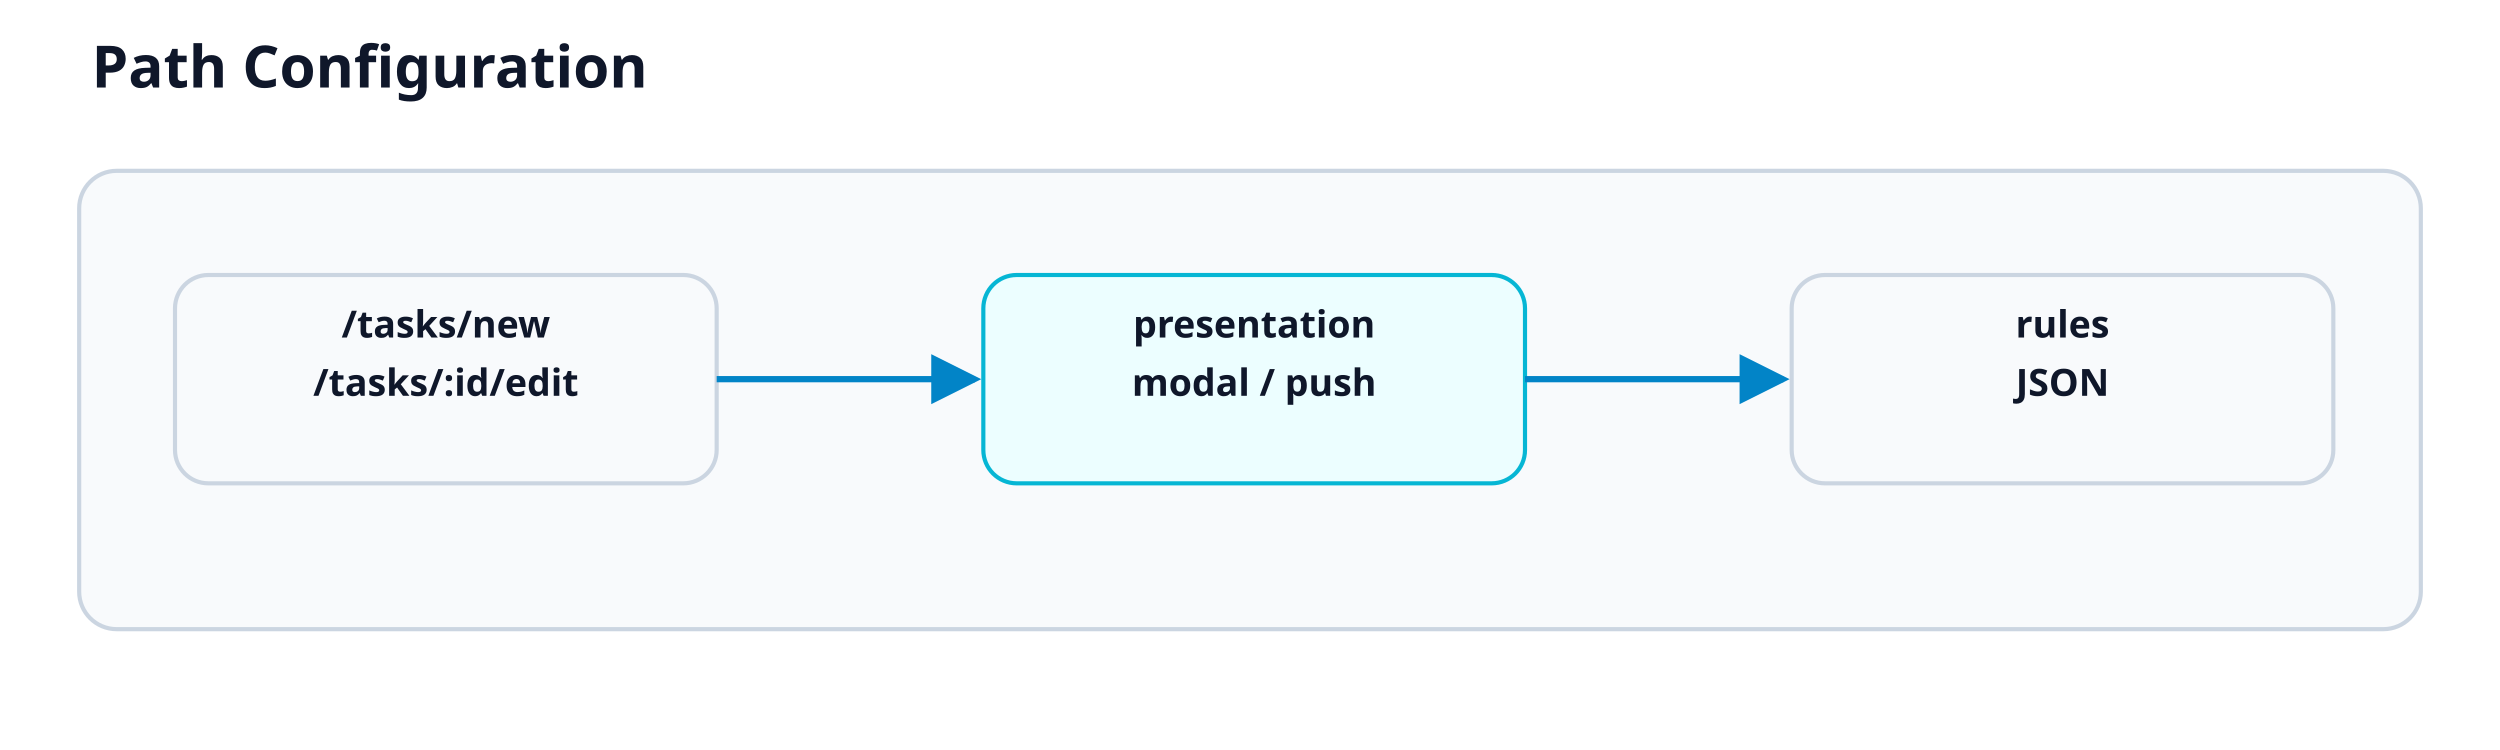
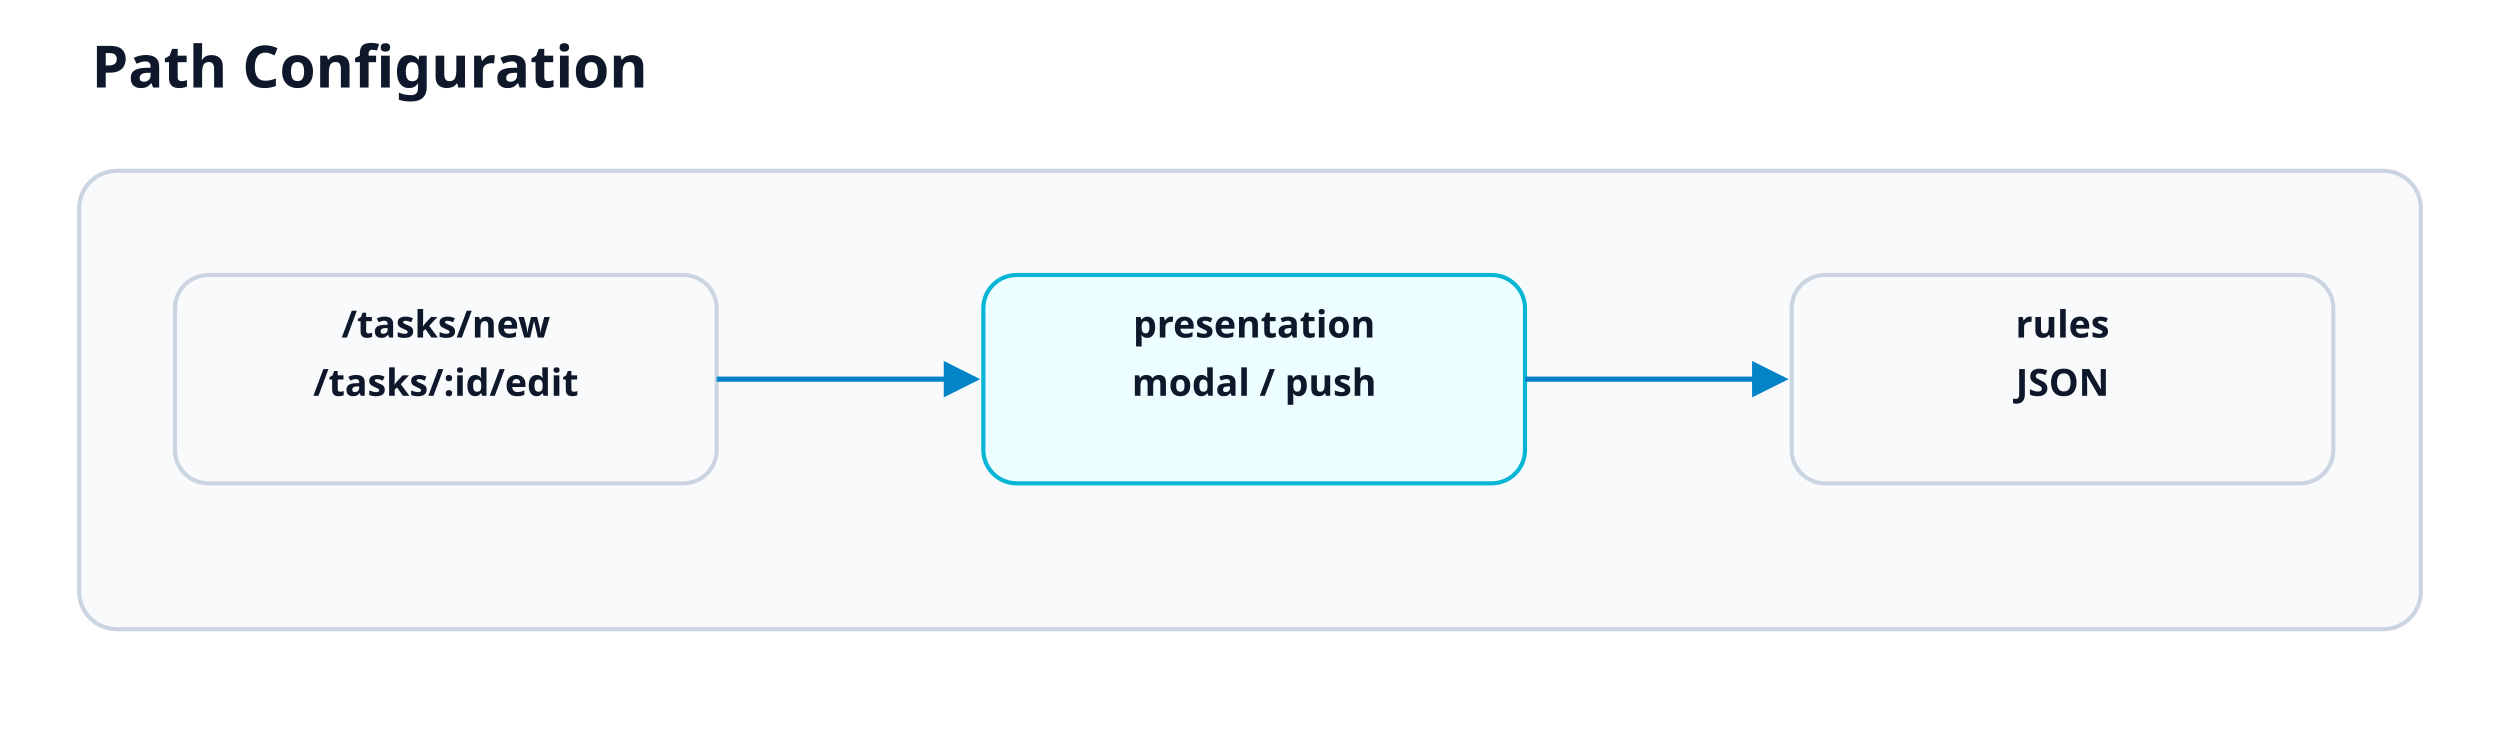
<svg xmlns="http://www.w3.org/2000/svg" width="1200" height="360" viewBox="0 0 1200 360" role="img" aria-labelledby="title desc">
  <defs>
-     <marker id="arrow" markerWidth="8" markerHeight="8" refX="7" refY="4" orient="auto">
-       <path d="M0,0 L8,4 L0,8 z" fill="#0284c7" />
+     <marker id="arrow" markerWidth="7" markerHeight="7" refX="6" refY="3.5" orient="auto">
+       <path d="M0,0 L7,3.5 L0,7 z" fill="#0284c7" />
    </marker>
  </defs>
  <rect width="1200" height="360" fill="#ffffff" />
  <style>
    .title { font: 700 28px 'Hiragino Sans', 'Yu Gothic', sans-serif; fill: #0f172a; }
    .small { font: 600 15px 'Hiragino Sans', 'Yu Gothic', sans-serif; fill: #475569; }
    .tiny { font: 500 13px 'Hiragino Sans', 'Yu Gothic', sans-serif; fill: #64748b; }
  </style>
  <text x="44" y="42" class="title">Path Configuration</text>
  <rect x="38" y="82" width="1124" height="220" rx="18" fill="#f8fafc" stroke="#cbd5e1" stroke-width="2" />
  <rect x="84" y="132" width="260" height="100" rx="16" fill="#f8fafc" stroke="#cbd5e1" stroke-width="2" />
  <rect x="472" y="132" width="260" height="100" rx="16" fill="#ecfeff" stroke="#06b6d4" stroke-width="2" />
  <rect x="860" y="132" width="260" height="100" rx="16" fill="#f8fafc" stroke="#cbd5e1" stroke-width="2" />
  <text x="214" y="162" text-anchor="middle" style="font: 700 18px 'Hiragino Sans', 'Yu Gothic', sans-serif; fill: #0f172a;">
    <tspan x="214" dy="0">/tasks/new</tspan>
  </text>
  <text x="214" y="190" text-anchor="middle" style="font: 700 18px 'Hiragino Sans', 'Yu Gothic', sans-serif; fill: #0f172a;">
    <tspan x="214" dy="0">/tasks/:id/edit</tspan>
  </text>
  <text x="602" y="162" text-anchor="middle" style="font: 700 18px 'Hiragino Sans', 'Yu Gothic', sans-serif; fill: #0f172a;">
    <tspan x="602" dy="0">presentation</tspan>
  </text>
  <text x="602" y="190" text-anchor="middle" style="font: 700 18px 'Hiragino Sans', 'Yu Gothic', sans-serif; fill: #0f172a;">
    <tspan x="602" dy="0">modal / push</tspan>
  </text>
  <text x="990" y="162" text-anchor="middle" style="font: 700 18px 'Hiragino Sans', 'Yu Gothic', sans-serif; fill: #0f172a;">
    <tspan x="990" dy="0">rules</tspan>
  </text>
  <text x="990" y="190" text-anchor="middle" style="font: 700 18px 'Hiragino Sans', 'Yu Gothic', sans-serif; fill: #0f172a;">
    <tspan x="990" dy="0">JSON</tspan>
  </text>
-   <line x1="344" y1="182" x2="468" y2="182" stroke="#0284c7" stroke-width="3" fill="none" marker-end="url(#arrow)" />
-   <line x1="732" y1="182" x2="856" y2="182" stroke="#0284c7" stroke-width="3" fill="none" marker-end="url(#arrow)" />
+   <line x1="344" y1="182" x2="468" y2="182" stroke="#0284c7" stroke-width="2.5" fill="none" marker-end="url(#arrow)" />
+   <line x1="732" y1="182" x2="856" y2="182" stroke="#0284c7" stroke-width="2.5" fill="none" marker-end="url(#arrow)" />
</svg>
